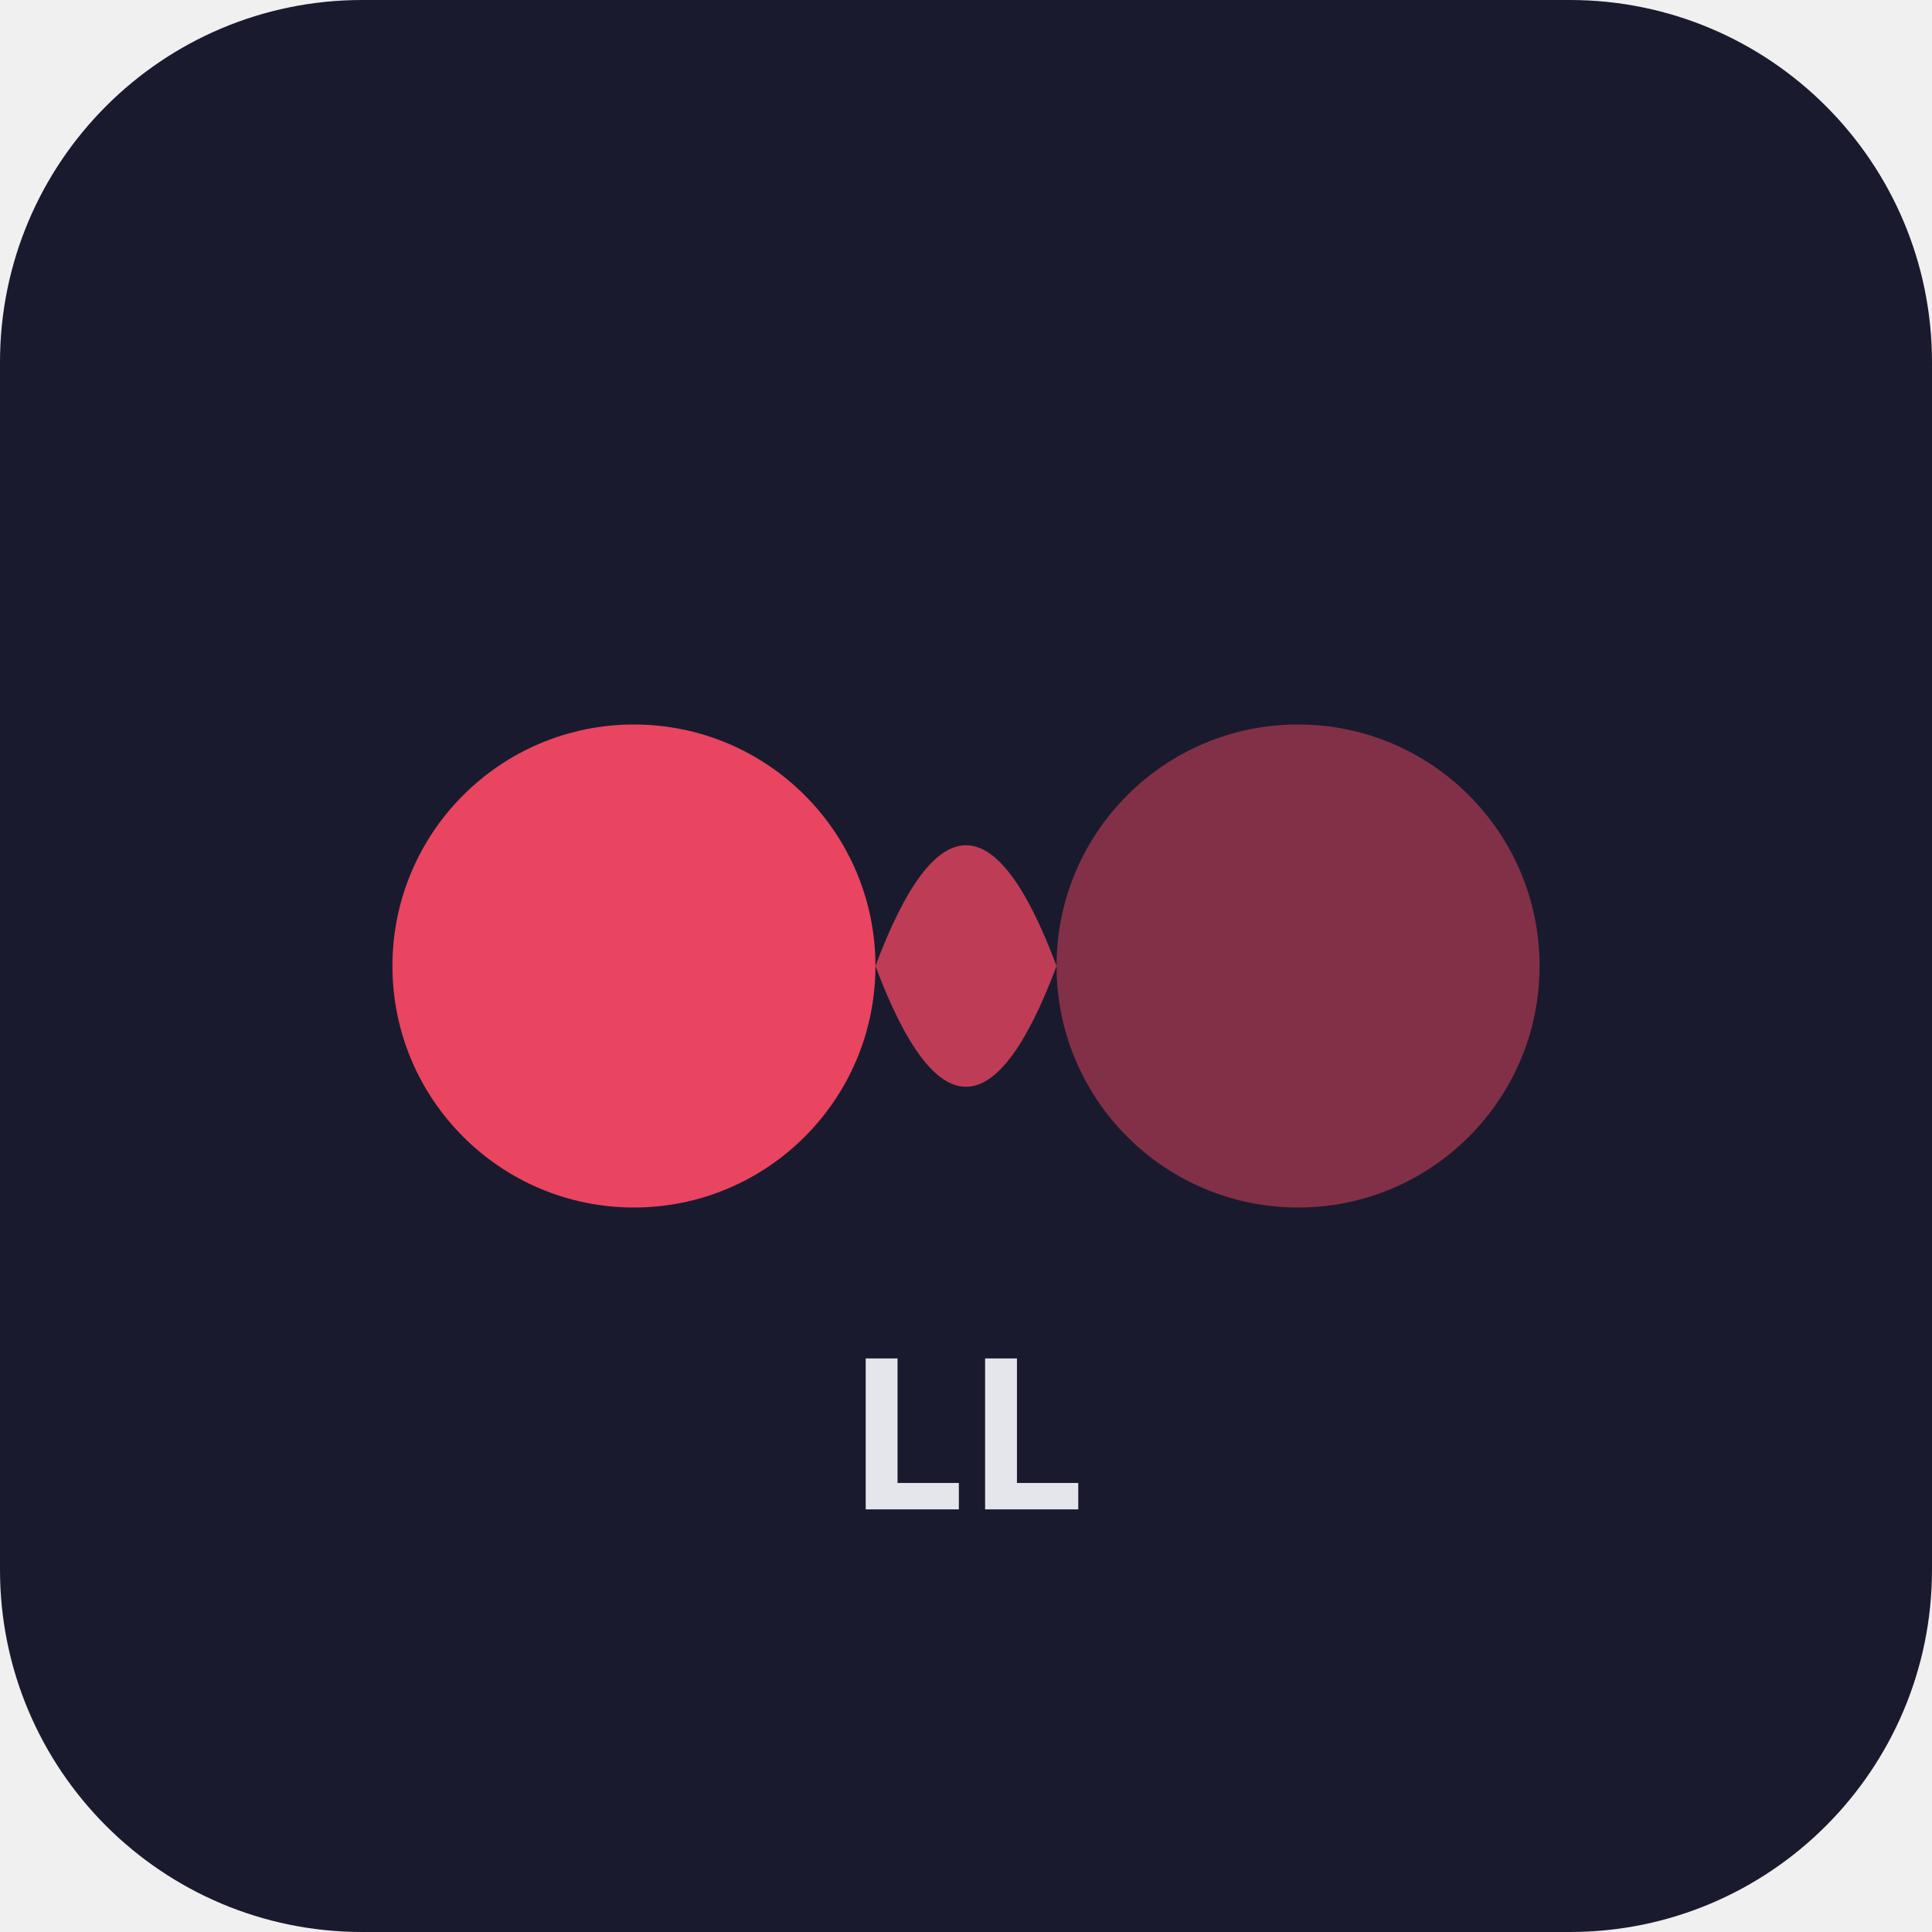
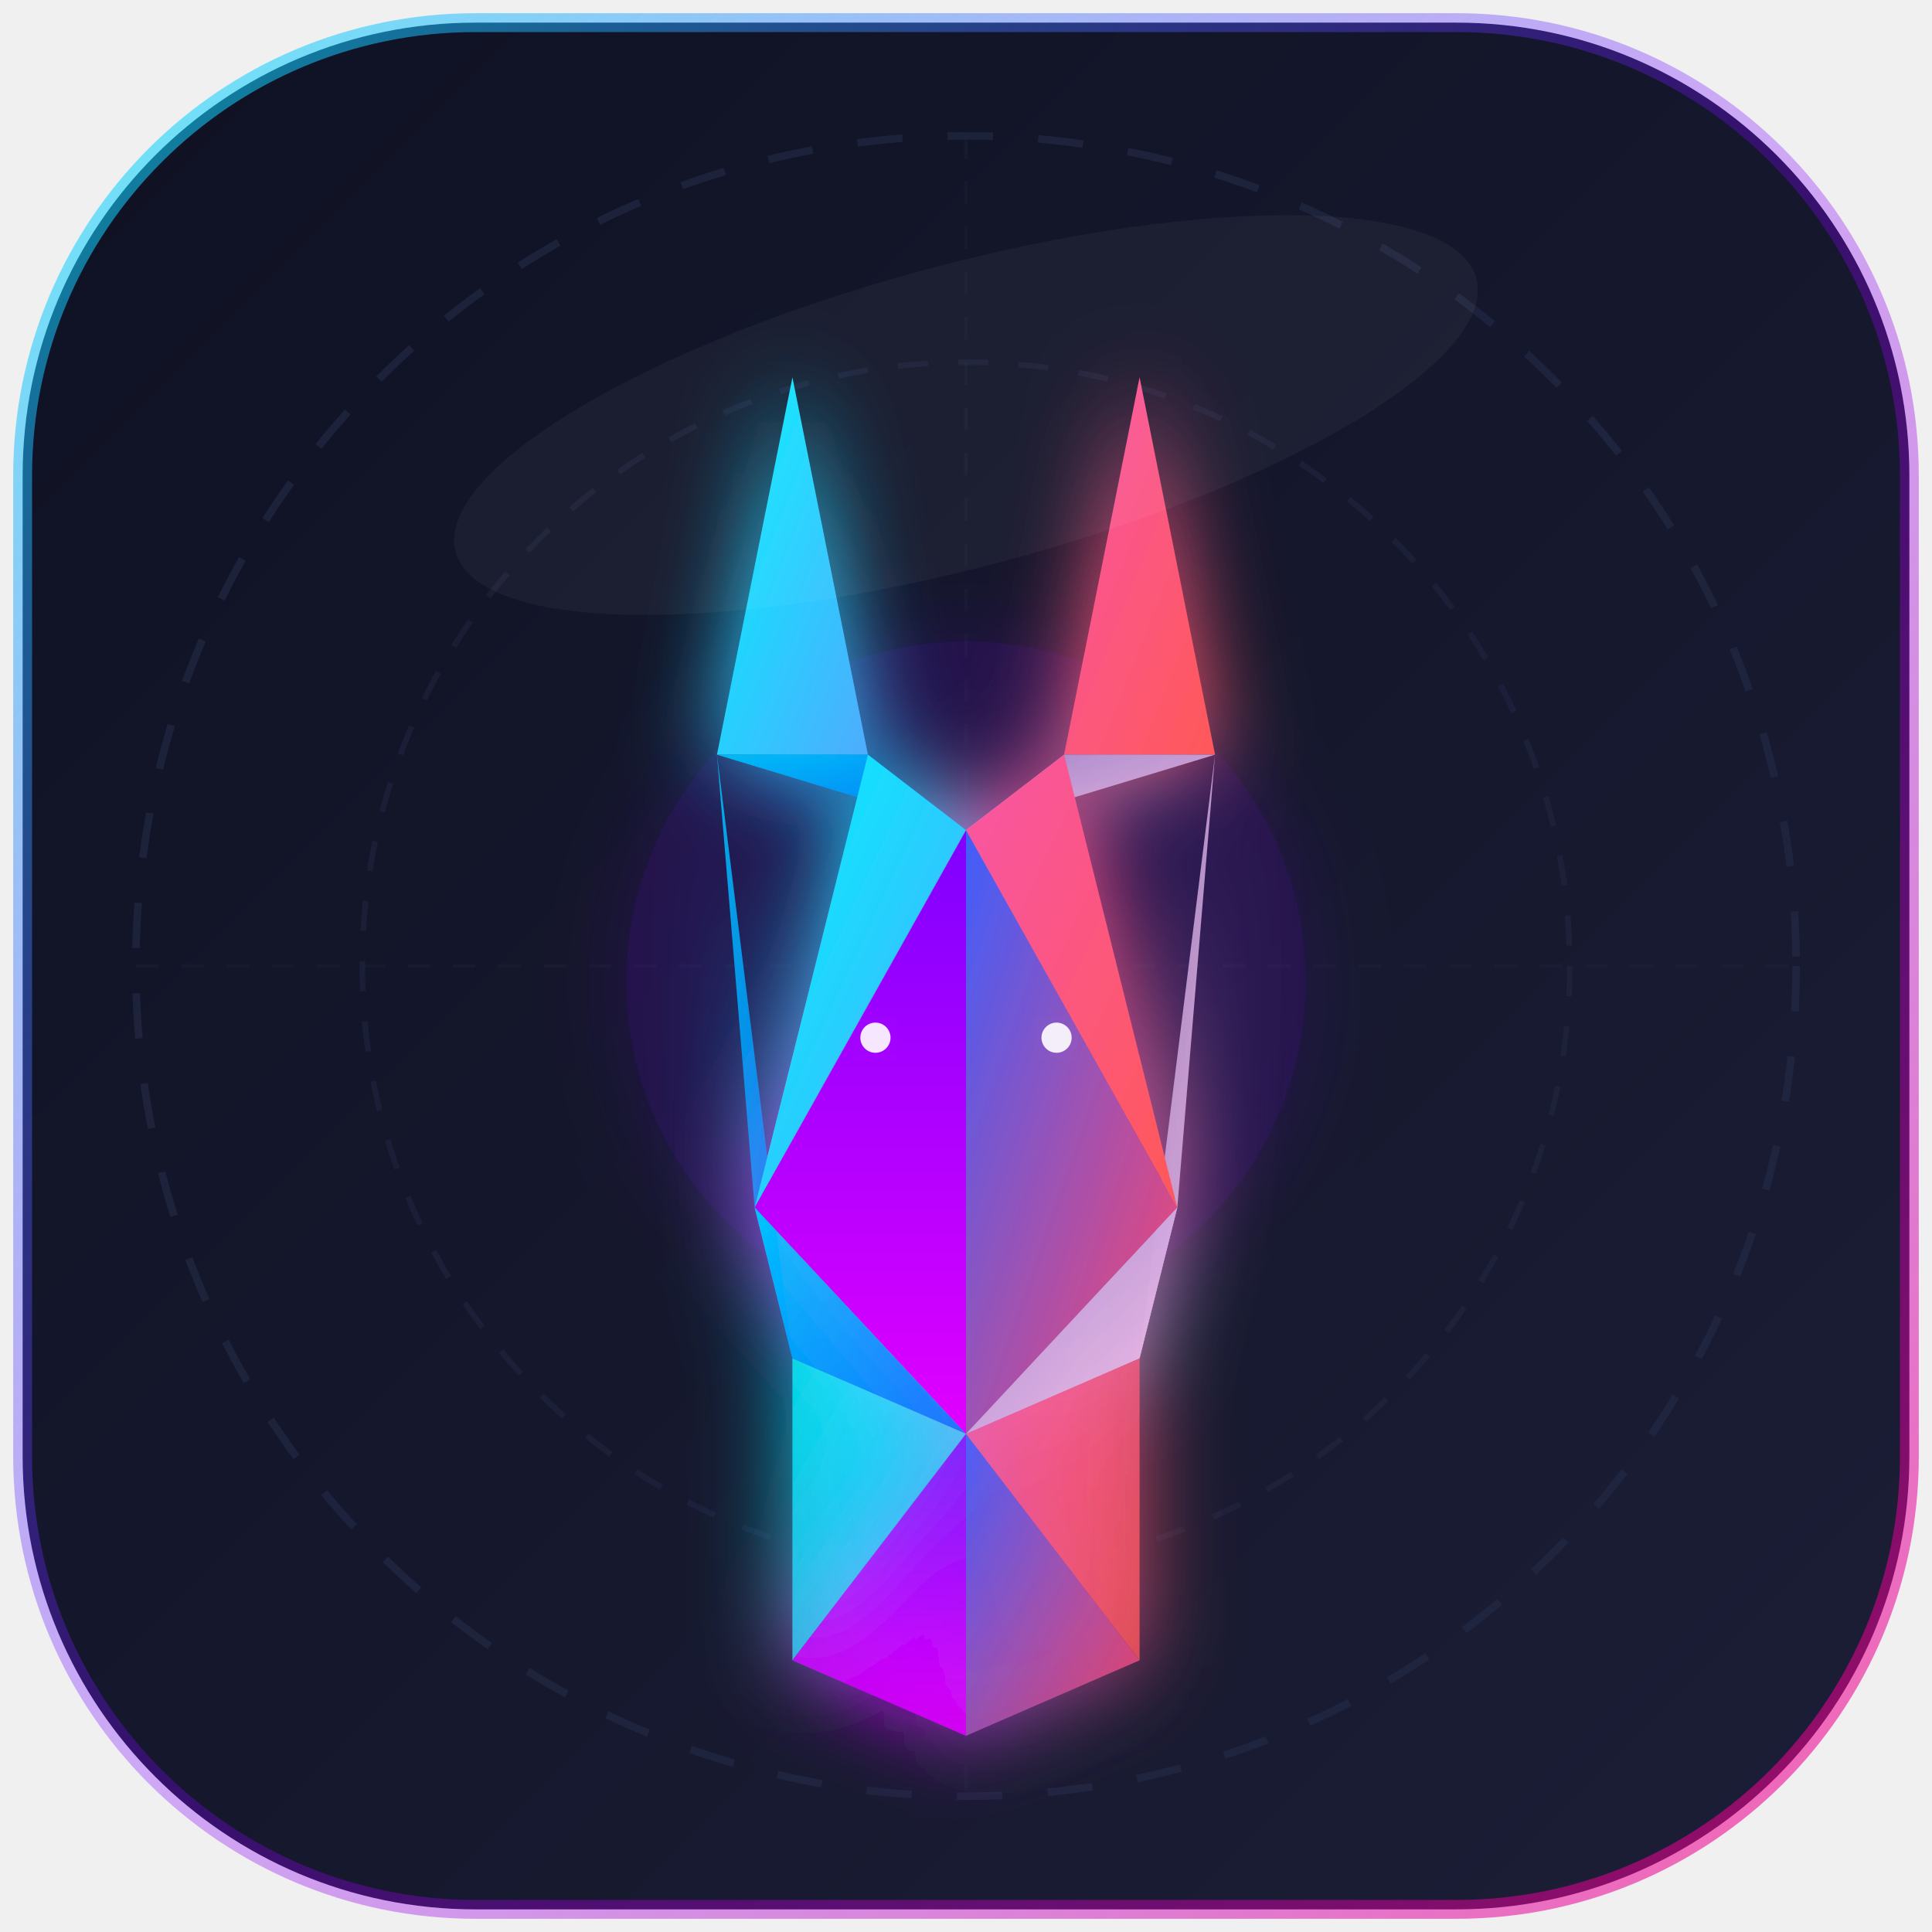
- <svg xmlns="http://www.w3.org/2000/svg" viewBox="0 0 128 128">
-   <rect width="128" height="128" rx="24" fill="#1a1a2e" />
-   <circle cx="42" cy="64" r="16" fill="#e94560" />
-   <circle cx="86" cy="64" r="16" fill="#e94560" opacity="0.5" />
-   <path d="M58 64 Q64 48 70 64 Q64 80 58 64Z" fill="#e94560" opacity="0.8" />
-   <text x="64" y="100" text-anchor="middle" fill="#e4e6eb" font-family="sans-serif" font-size="14" font-weight="bold">LL</text>
+ <svg xmlns="http://www.w3.org/2000/svg" viewBox="0 0 512 512">
+   <defs>
+     <linearGradient id="bgGrad" x1="0%" y1="0%" x2="100%" y2="100%">
+       <stop offset="0%" stop-color="#0f1123" />
+       <stop offset="100%" stop-color="#1b1e36" />
+     </linearGradient>
+     <linearGradient id="borderGrad" x1="0%" y1="0%" x2="100%" y2="100%">
+       <stop offset="0%" stop-color="#00f2fe" stop-opacity="0.6" />
+       <stop offset="50%" stop-color="#7f00ff" stop-opacity="0.3" />
+       <stop offset="100%" stop-color="#ff007f" stop-opacity="0.6" />
+     </linearGradient>
+     <linearGradient id="leftGrad1" x1="0%" y1="0%" x2="100%" y2="100%">
+       <stop offset="0%" stop-color="#00f2fe" />
+       <stop offset="100%" stop-color="#4facfe" />
+     </linearGradient>
+     <linearGradient id="leftGrad2" x1="0%" y1="0%" x2="100%" y2="100%">
+       <stop offset="0%" stop-color="#00c6ff" />
+       <stop offset="100%" stop-color="#0072ff" />
+     </linearGradient>
+     <linearGradient id="rightGrad1" x1="0%" y1="0%" x2="100%" y2="100%">
+       <stop offset="0%" stop-color="#f857a6" />
+       <stop offset="100%" stop-color="#ff5858" />
+     </linearGradient>
+     <linearGradient id="rightGrad2" x1="0%" y1="0%" x2="100%" y2="100%">
+       <stop offset="0%" stop-color="#a18cd1" />
+       <stop offset="100%" stop-color="#fbc2eb" />
+     </linearGradient>
+     <linearGradient id="centerGrad1" x1="0%" y1="0%" x2="0%" y2="100%">
+       <stop offset="0%" stop-color="#7f00ff" />
+       <stop offset="100%" stop-color="#e100ff" />
+     </linearGradient>
+     <linearGradient id="centerGrad2" x1="0%" y1="0%" x2="100%" y2="100%">
+       <stop offset="0%" stop-color="#3f5efb" />
+       <stop offset="100%" stop-color="#fc466b" />
+     </linearGradient>
+     <filter id="glow" x="-20%" y="-20%" width="140%" height="140%">
+       <feGaussianBlur stdDeviation="12" result="blur" />
+       <feComposite in="SourceGraphic" in2="blur" operator="over" />
+     </filter>
+   </defs>
+   <rect width="500" height="500" x="6" y="6" rx="120" fill="url(#bgGrad)" stroke="url(#borderGrad)" stroke-width="5" />
+   <circle cx="256" cy="256" r="220" fill="none" stroke="#252b48" stroke-dasharray="12 12" stroke-width="2" opacity="0.6" />
+   <circle cx="256" cy="256" r="160" fill="none" stroke="#252b48" stroke-dasharray="8 8" stroke-width="1.5" opacity="0.4" />
+   <line x1="256" y1="36" x2="256" y2="476" stroke="#252b48" stroke-width="1" stroke-dasharray="6 6" opacity="0.2" />
+   <line x1="36" y1="256" x2="476" y2="256" stroke="#252b48" stroke-width="1" stroke-dasharray="6 6" opacity="0.2" />
+   <circle cx="256" cy="260" r="90" fill="#7f00ff" opacity="0.15" filter="url(#glow)" />
+   <g id="llama-head" filter="url(#glow)">
+     <polygon points="210,100 230,200 190,200" fill="url(#leftGrad1)" />
+     <polygon points="302,100 282,200 322,200" fill="url(#rightGrad1)" />
+     <polygon points="190,200 230,200 256,220" fill="url(#leftGrad2)" opacity="0.9" />
+     <polygon points="322,200 282,200 256,220" fill="url(#rightGrad2)" opacity="0.9" />
+     <polygon points="190,200 200,320 210,360" fill="url(#leftGrad2)" opacity="0.85" />
+     <polygon points="322,200 312,320 302,360" fill="url(#rightGrad2)" opacity="0.85" />
+     <polygon points="230,200 256,220 200,320" fill="url(#leftGrad1)" />
+     <polygon points="282,200 256,220 312,320" fill="url(#rightGrad1)" />
+     <polygon points="256,220 200,320 256,380" fill="url(#centerGrad1)" />
+     <polygon points="256,220 312,320 256,380" fill="url(#centerGrad2)" />
+     <polygon points="200,320 256,380 210,360" fill="url(#leftGrad2)" opacity="0.95" />
+     <polygon points="312,320 256,380 302,360" fill="url(#rightGrad2)" opacity="0.95" />
+     <polygon points="210,360 210,440 256,380" fill="url(#leftGrad1)" opacity="0.8" />
+     <polygon points="302,360 302,440 256,380" fill="url(#rightGrad1)" opacity="0.8" />
+     <polygon points="256,380 210,440 256,460" fill="url(#centerGrad1)" opacity="0.9" />
+     <polygon points="256,380 302,440 256,460" fill="url(#centerGrad2)" opacity="0.9" />
+   </g>
+   <circle cx="232" cy="275" r="4" fill="#ffffff" filter="url(#glow)" opacity="0.9" />
+   <circle cx="280" cy="275" r="4" fill="#ffffff" filter="url(#glow)" opacity="0.9" />
+   <ellipse cx="256" cy="110" rx="140" ry="40" fill="#ffffff" opacity="0.04" transform="rotate(-15 256 110)" />
</svg>
